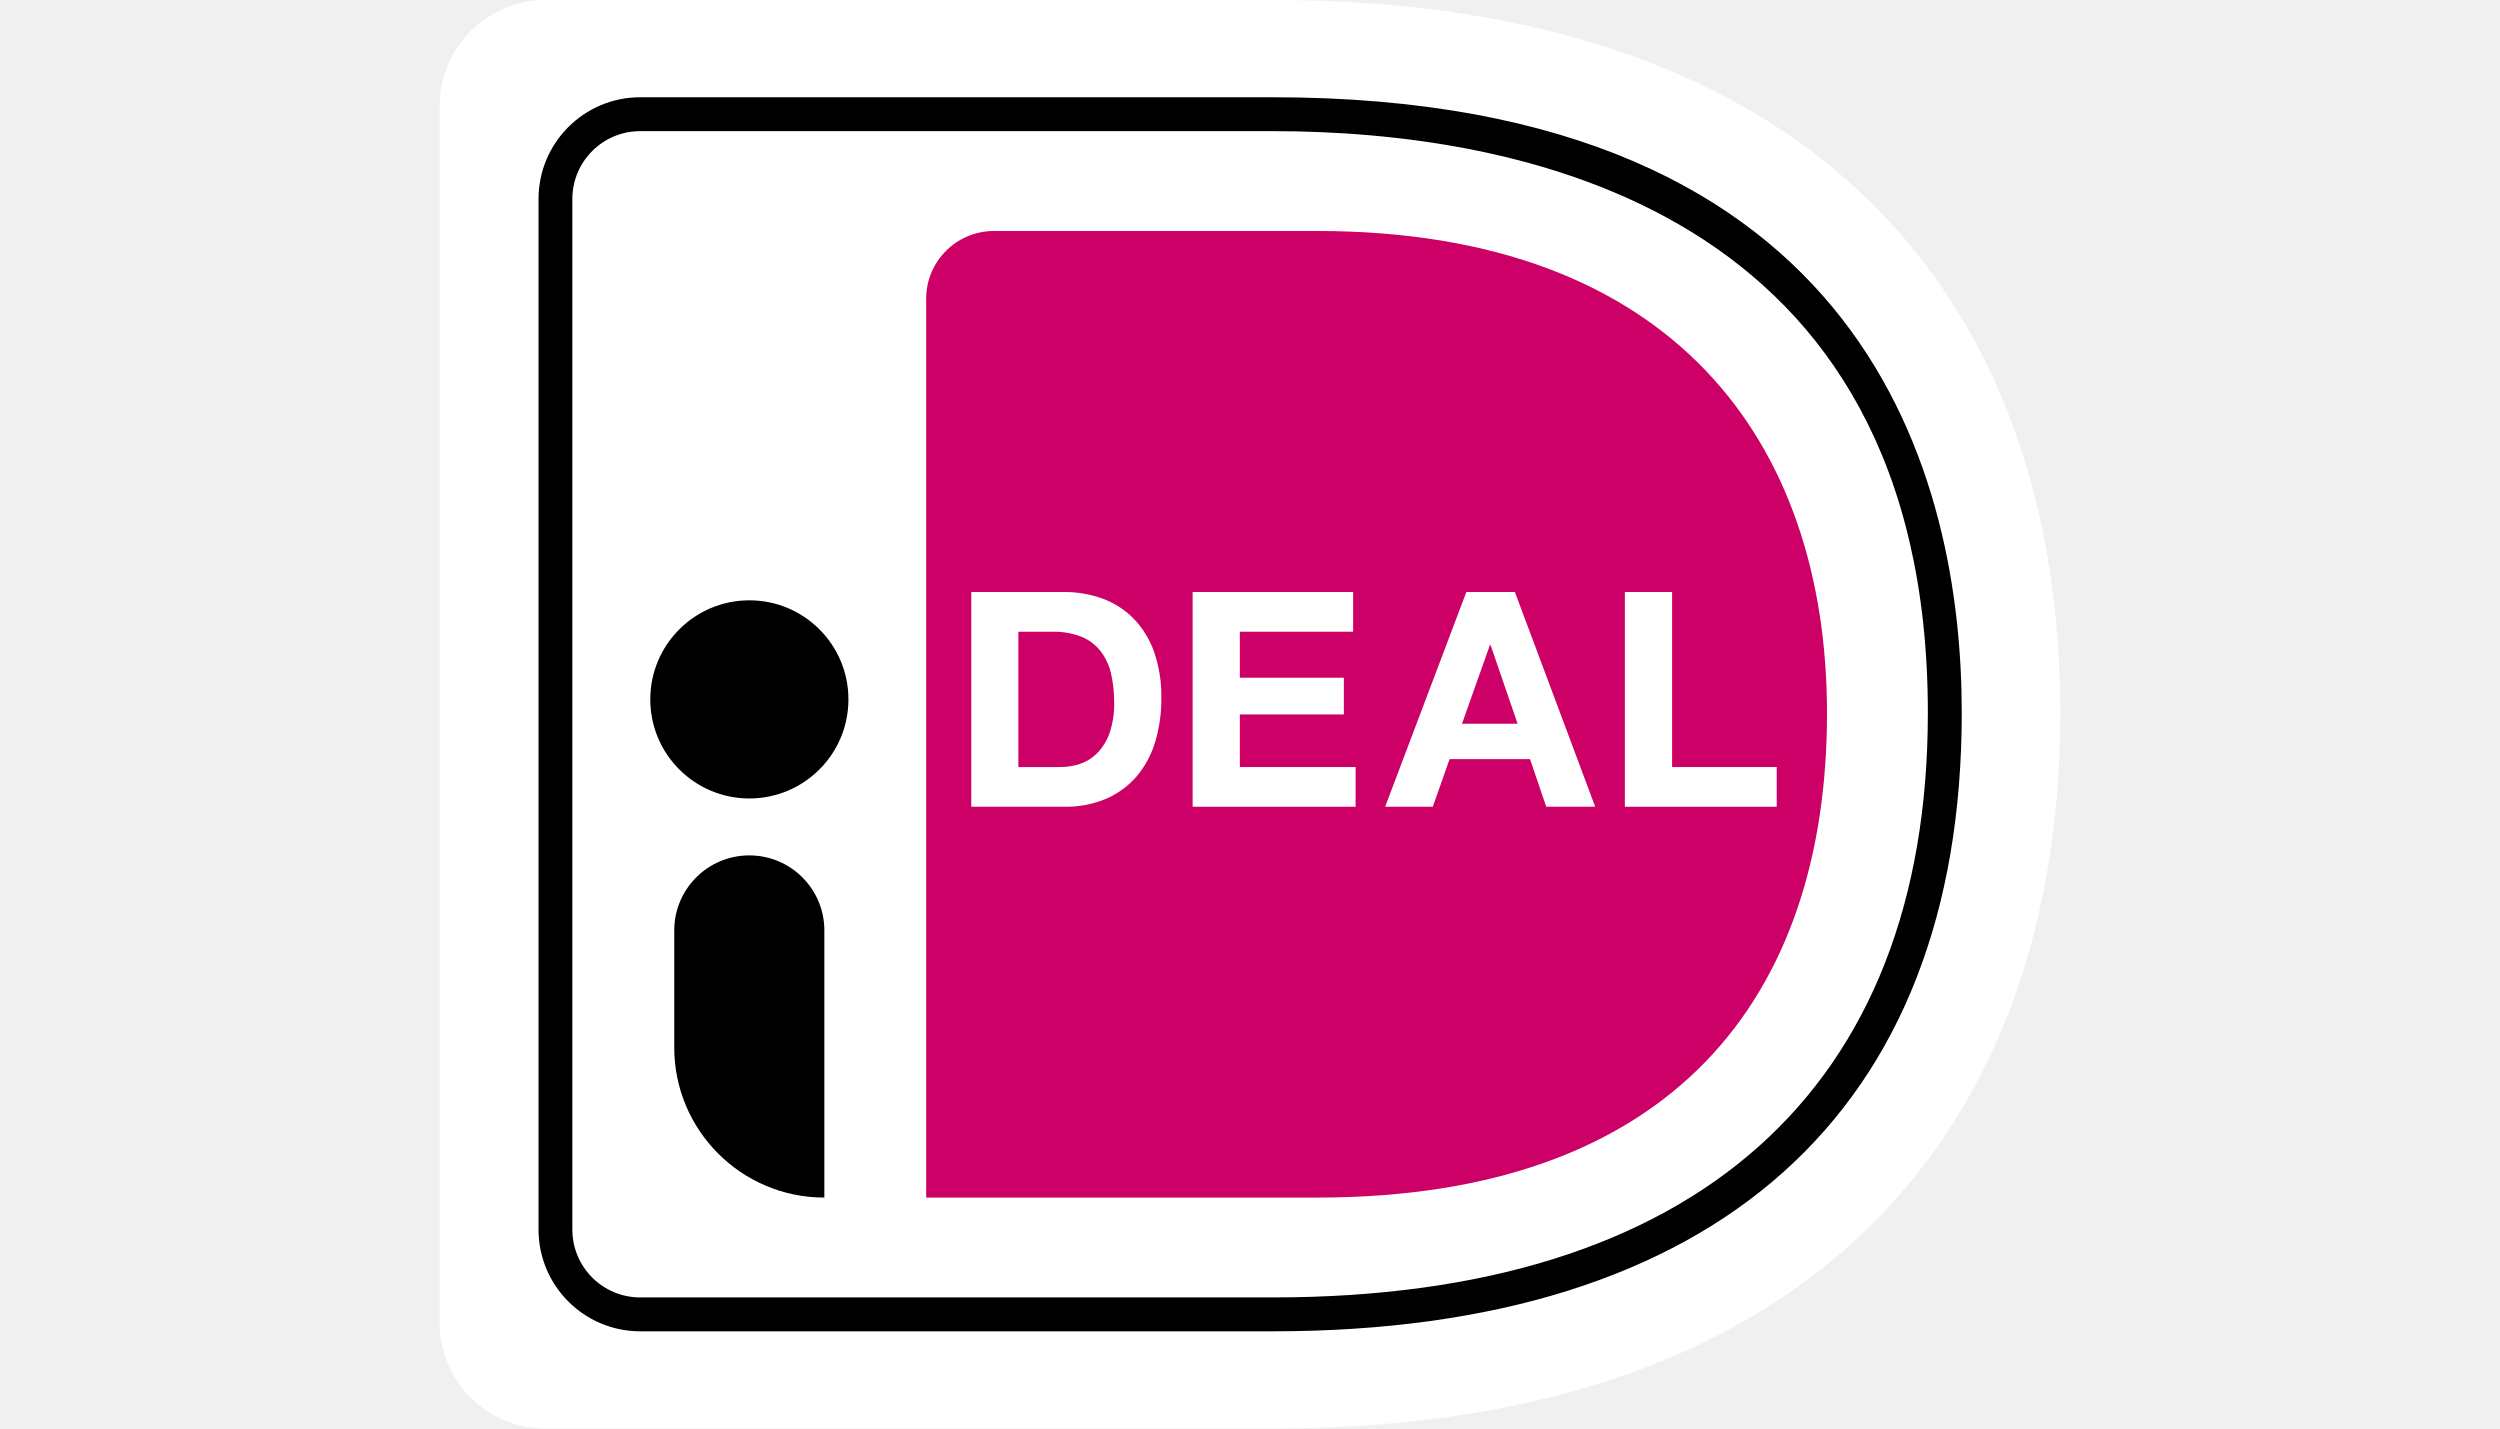
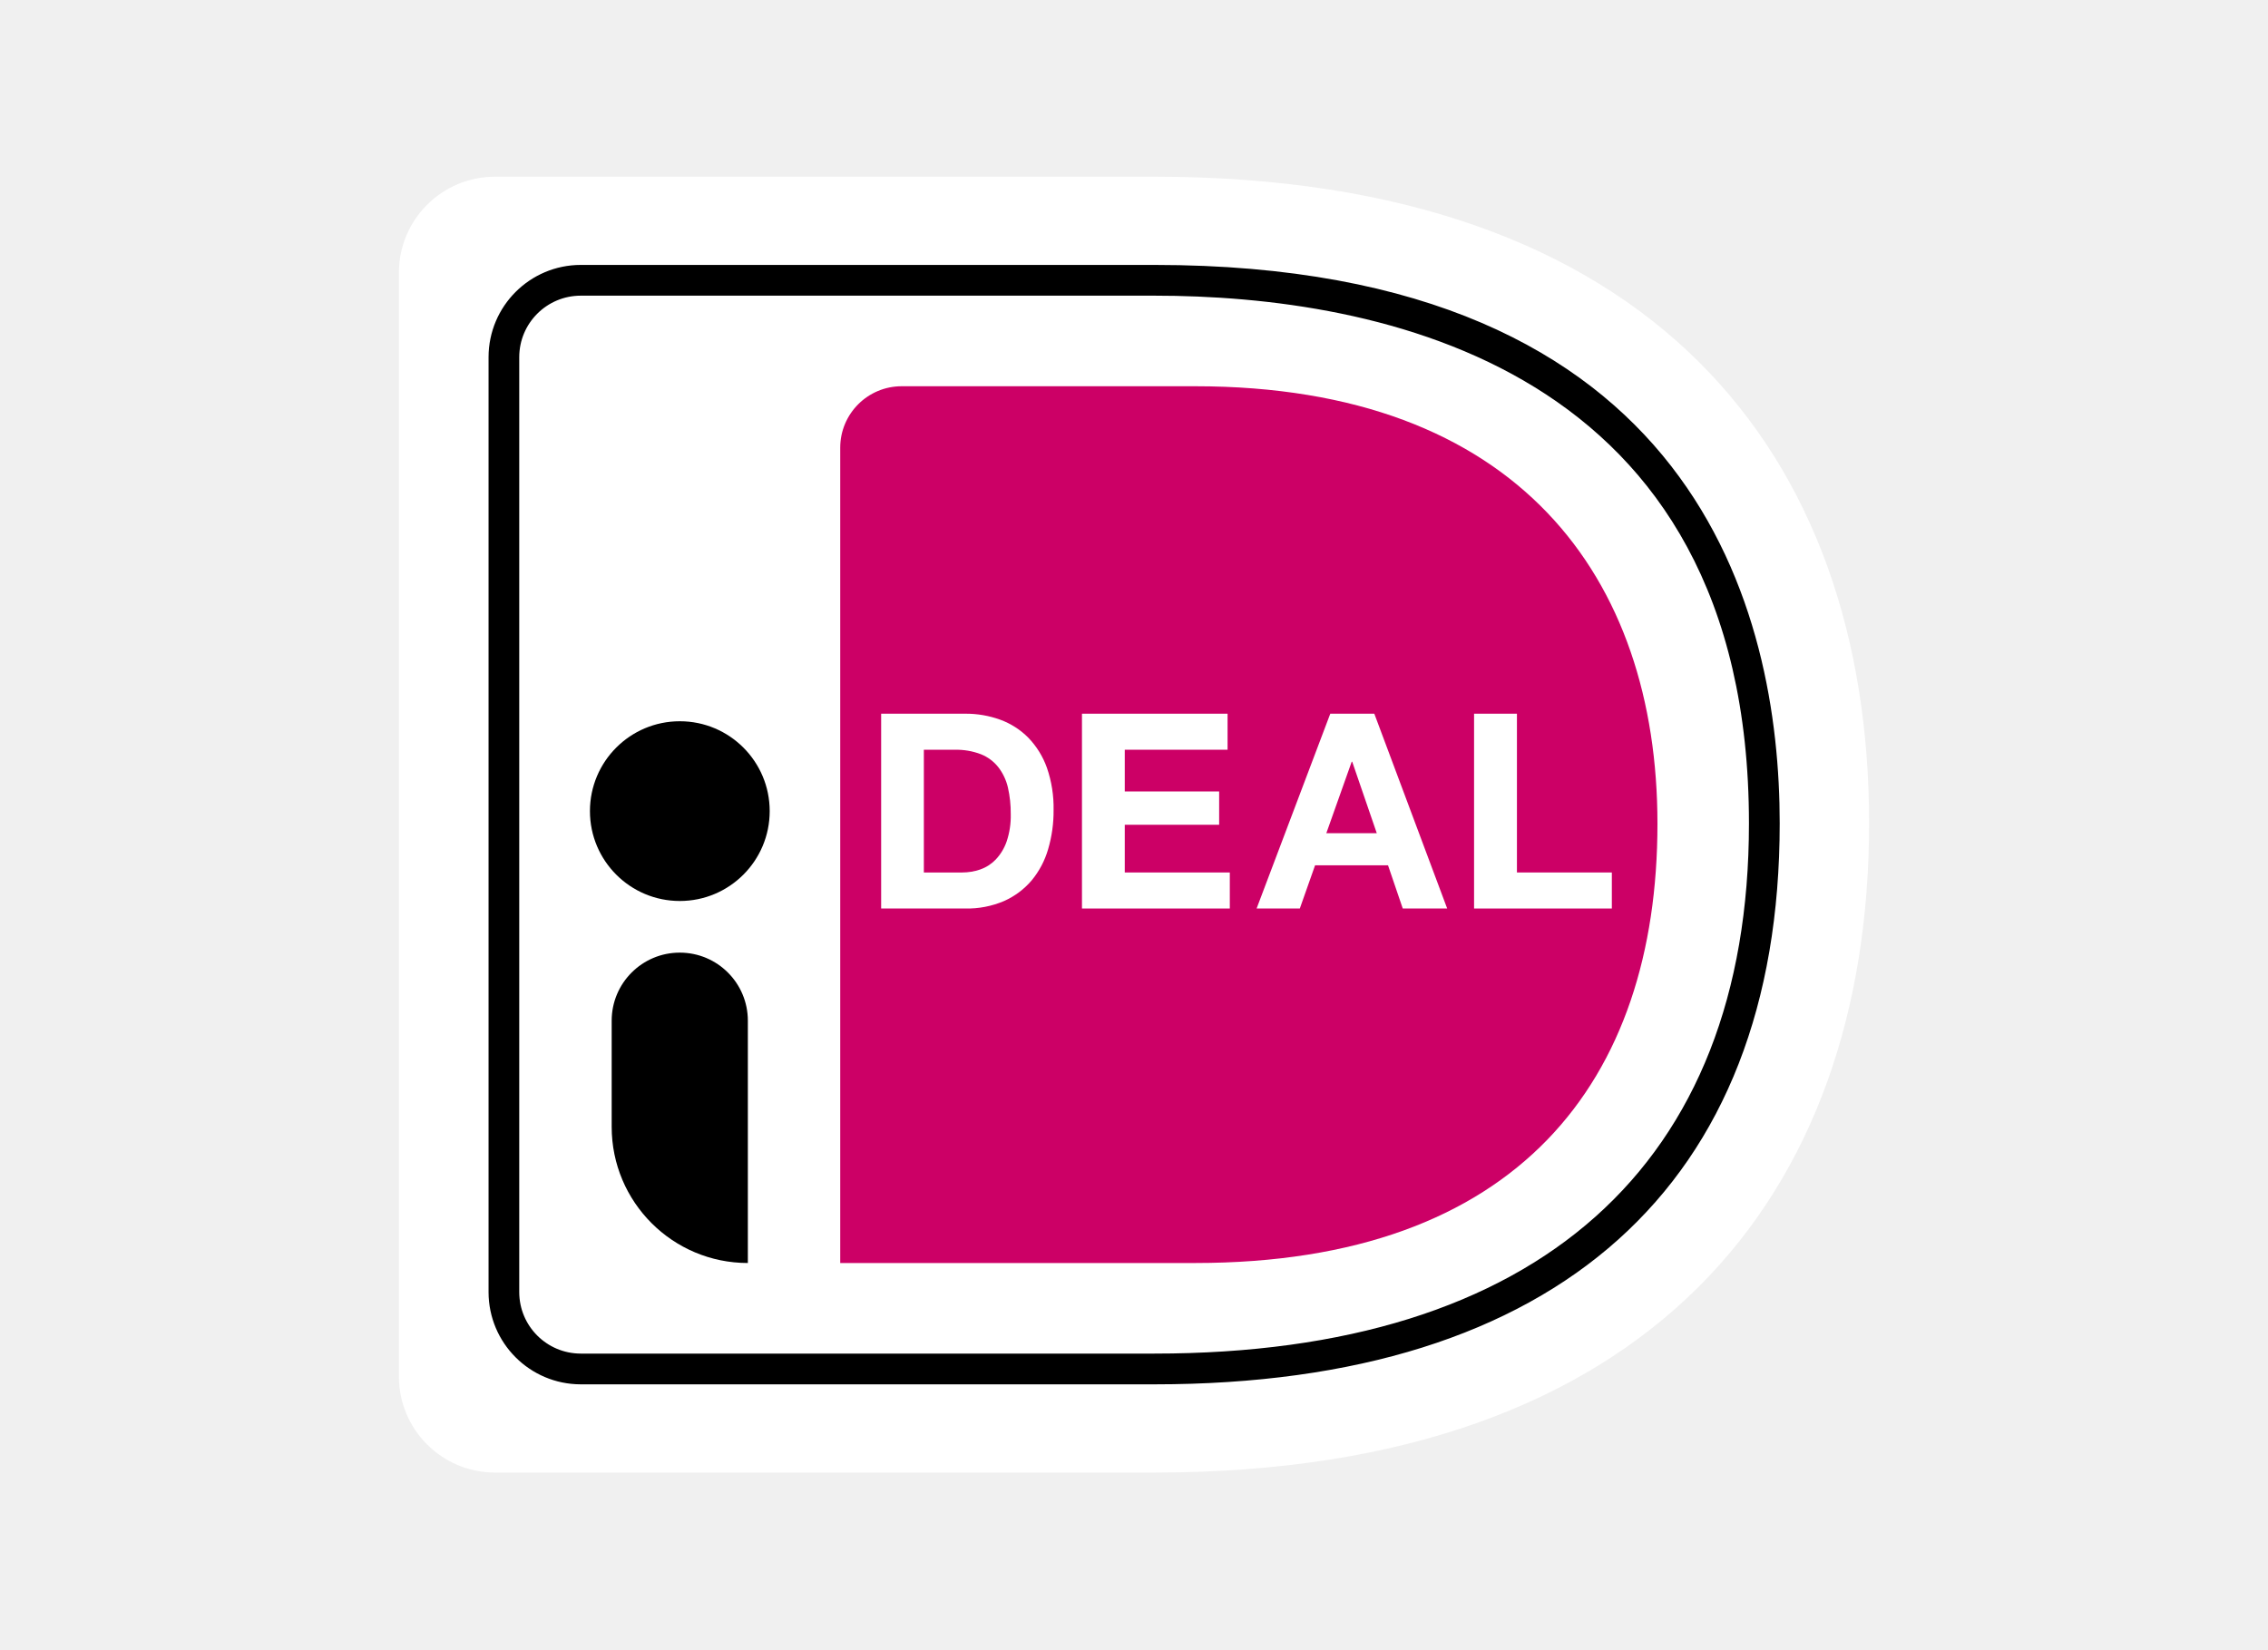
- <svg xmlns="http://www.w3.org/2000/svg" id="Layer_1" data-name="Layer 1" viewBox="0 0 70 40">
+ <svg xmlns="http://www.w3.org/2000/svg" id="Layer_1" width="44" height="32" data-name="Layer 1" viewBox="0 0 70 40">
  <defs>
    <style>.multisafepay-ideal-cls-1{fill:#fff;}.multisafepay-ideal-cls-2{fill:#c06;}</style>
  </defs>
  <path class="multisafepay-ideal-cls-1" d="M12.312,2.965V37.035A2.965,2.965,0,0,0,15.277,40H35.634c15.383,0,22.054-8.616,22.054-20.039C57.688,8.582,51.017,0,35.634,0H15.277A2.965,2.965,0,0,0,12.312,2.965Z" />
  <path d="M35.629,37.277H17.925a2.849,2.849,0,0,1-2.846-2.846V5.569A2.849,2.849,0,0,1,17.925,2.723H35.629c16.791,0,19.3,10.799,19.3,17.238C54.929,31.131,48.074,37.277,35.629,37.277ZM17.925,3.672a1.9,1.9,0,0,0-1.899,1.897V34.431a1.9,1.9,0,0,0,1.899,1.897H35.629c11.833,0,18.351-5.813,18.351-16.367C53.98,5.789,42.482,3.672,35.629,3.672Z" />
  <path class="multisafepay-ideal-cls-2" d="M25.933,8.365v25.167h10.955c9.953,0,14.268-5.624,14.268-13.558,0-7.6-4.315-13.506-14.268-13.506H27.83a1.897,1.897,0,0,0-1.897,1.897Z" />
  <polygon class="multisafepay-ideal-cls-1" points="46.819 16.576 46.819 21.477 49.748 21.477 49.748 22.589 45.496 22.589 45.496 16.576 46.819 16.576" />
  <path class="multisafepay-ideal-cls-1" d="M42.417,16.576l2.249,6.013H43.295l-.455-1.334H40.589l-.471,1.334H38.784l2.274-6.013Zm.076,3.688-.758-2.206H41.719l-.783,2.206Z" />
  <polygon class="multisafepay-ideal-cls-1" points="37.888 16.576 37.888 17.688 34.715 17.688 34.715 18.976 37.628 18.976 37.628 20.004 34.715 20.004 34.715 21.477 37.957 21.477 37.957 22.589 33.394 22.589 33.394 16.576 37.888 16.576" />
  <path class="multisafepay-ideal-cls-1" d="M29.79,16.576a3.098,3.098,0,0,1,1.081.185,2.355,2.355,0,0,1,.867.556,2.572,2.572,0,0,1,.574.927,3.774,3.774,0,0,1,.206,1.306,4.151,4.151,0,0,1-.169,1.211,2.686,2.686,0,0,1-.508.961,2.393,2.393,0,0,1-.851.636,2.881,2.881,0,0,1-1.199.231H27.196V16.576Zm-.093,4.901a1.721,1.721,0,0,0,.556-.092,1.23,1.23,0,0,0,.48-.308,1.554,1.554,0,0,0,.337-.559,2.458,2.458,0,0,0,.126-.842,3.57,3.57,0,0,0-.087-.821,1.631,1.631,0,0,0-.296-.627,1.296,1.296,0,0,0-.535-.4,2.121,2.121,0,0,0-.821-.139h-.943v3.789Z" />
  <path d="M20.982,23.951h0A2.101,2.101,0,0,1,23.082,26.052h0v7.48h0a4.203,4.203,0,0,1-4.203-4.203V26.052a2.101,2.101,0,0,1,2.101-2.101Z" />
  <circle cx="20.982" cy="19.583" r="2.774" />
</svg>
